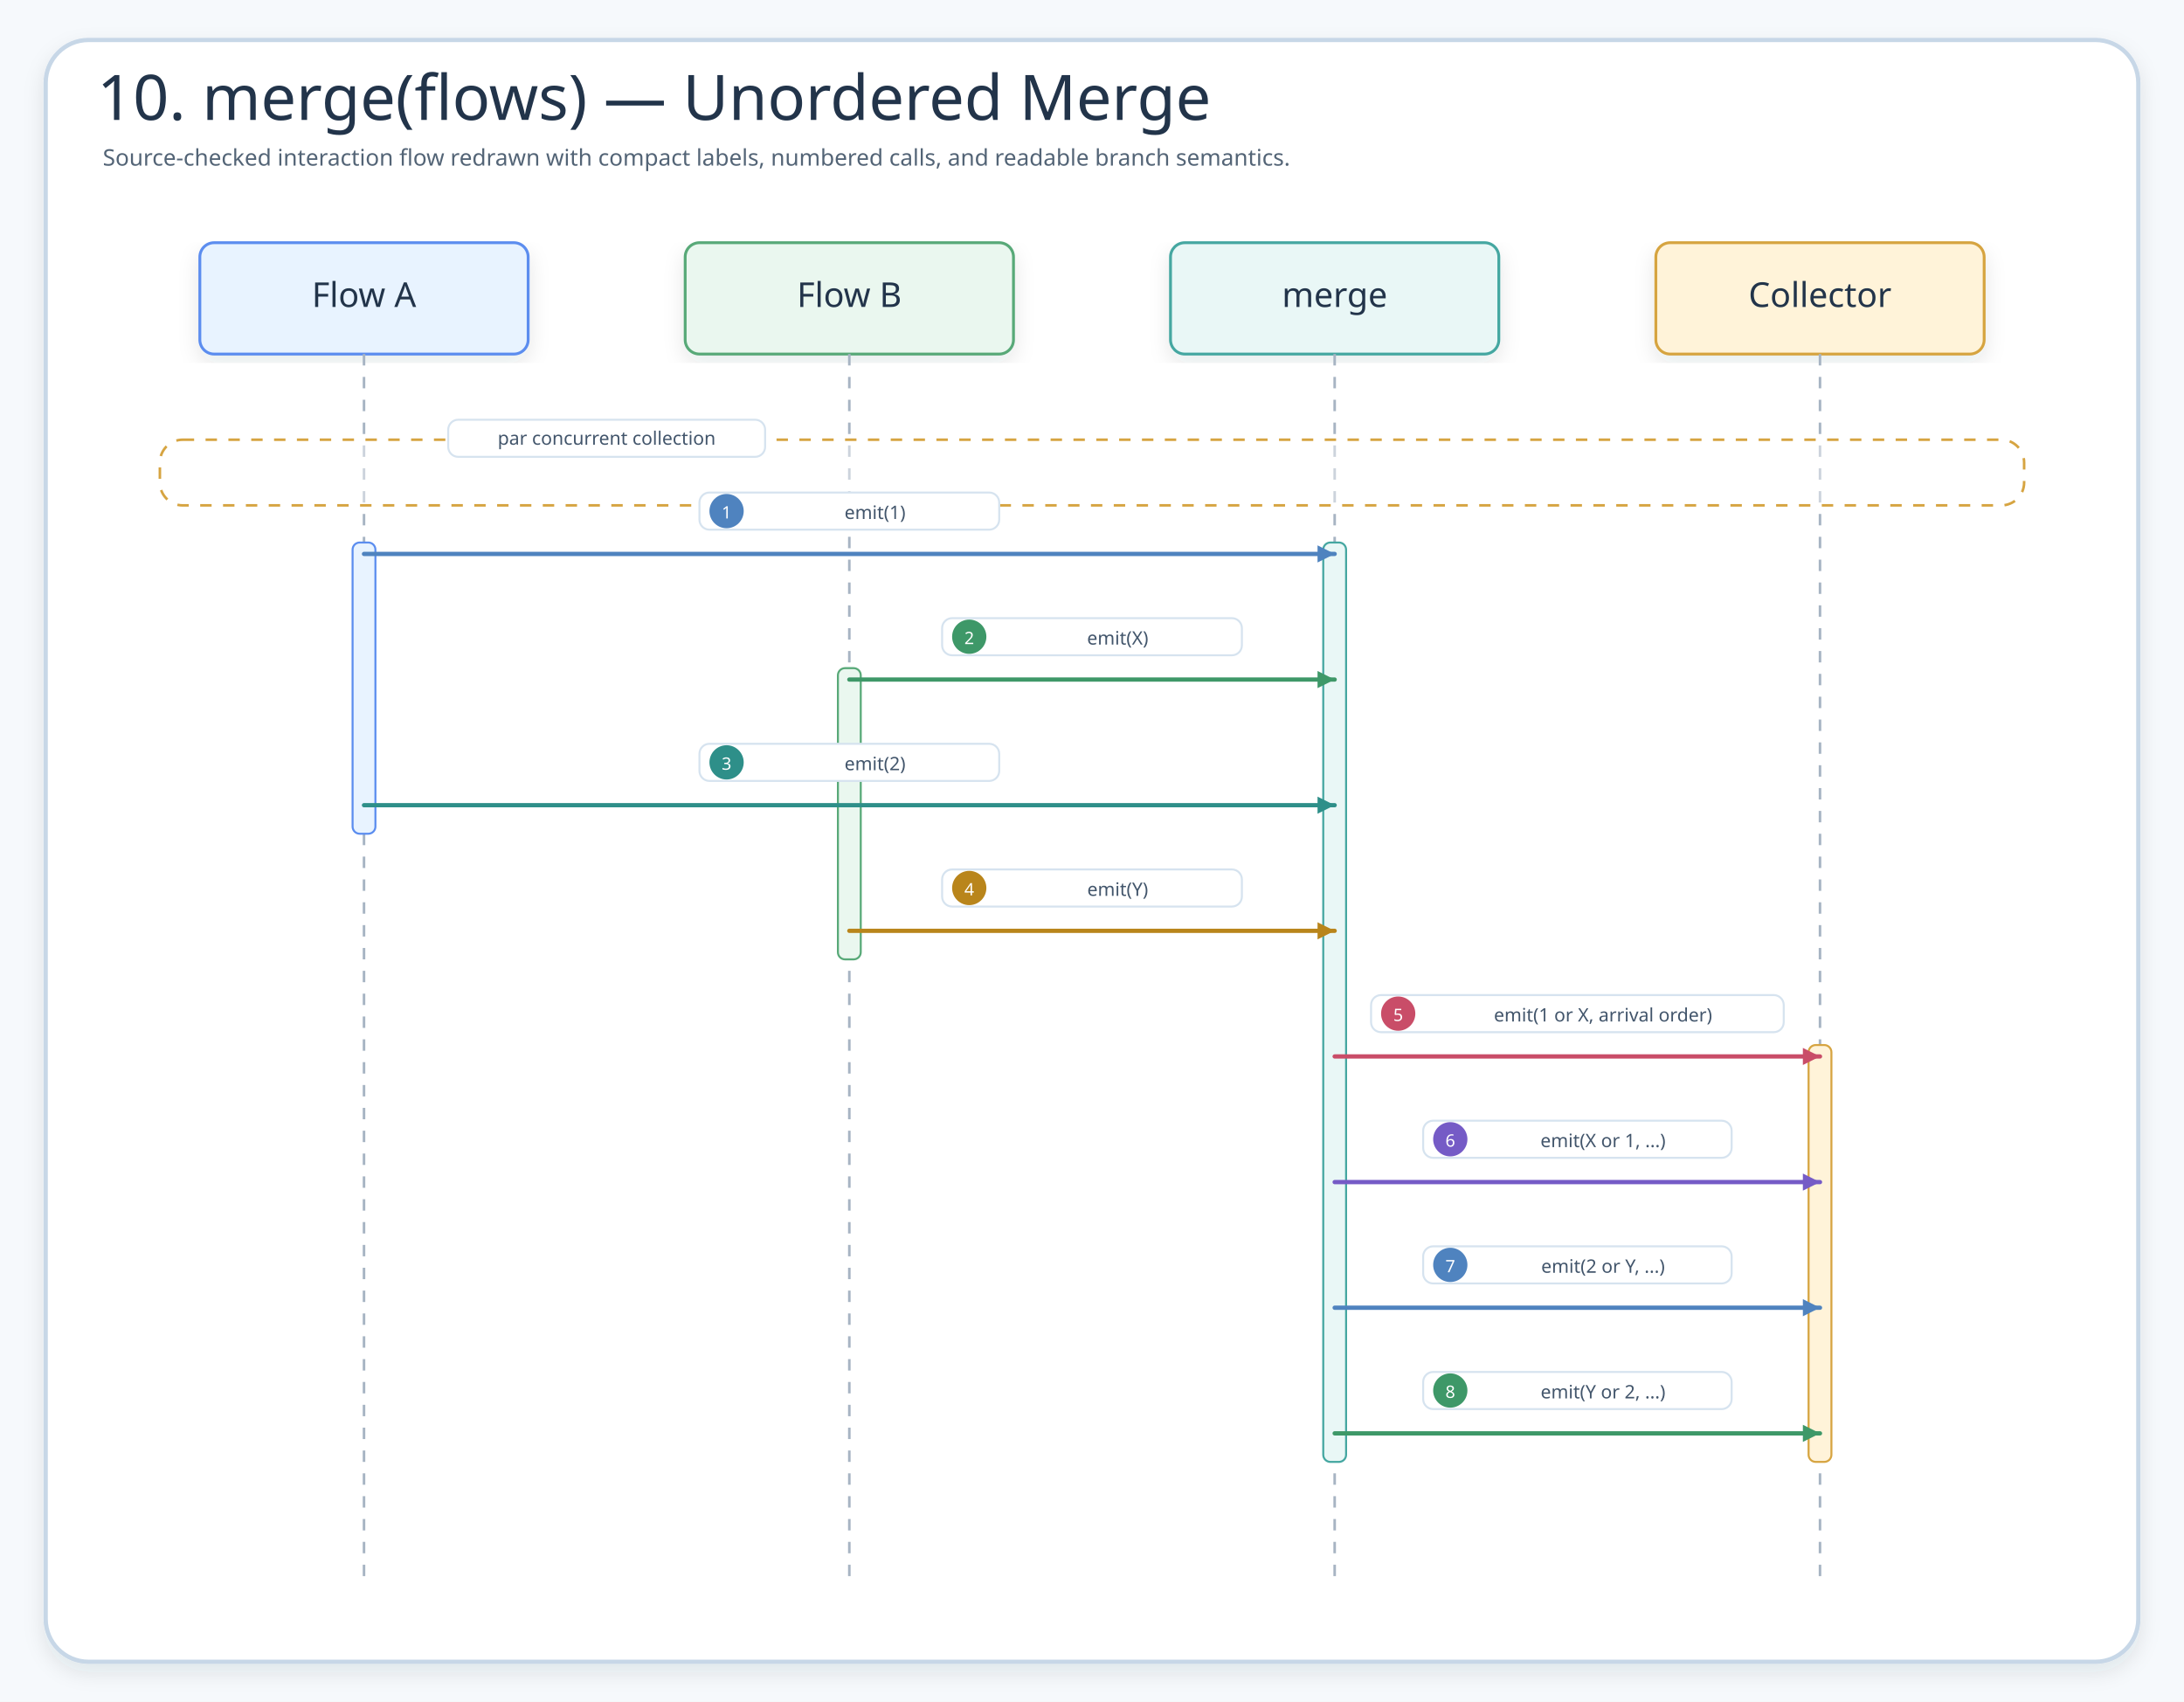
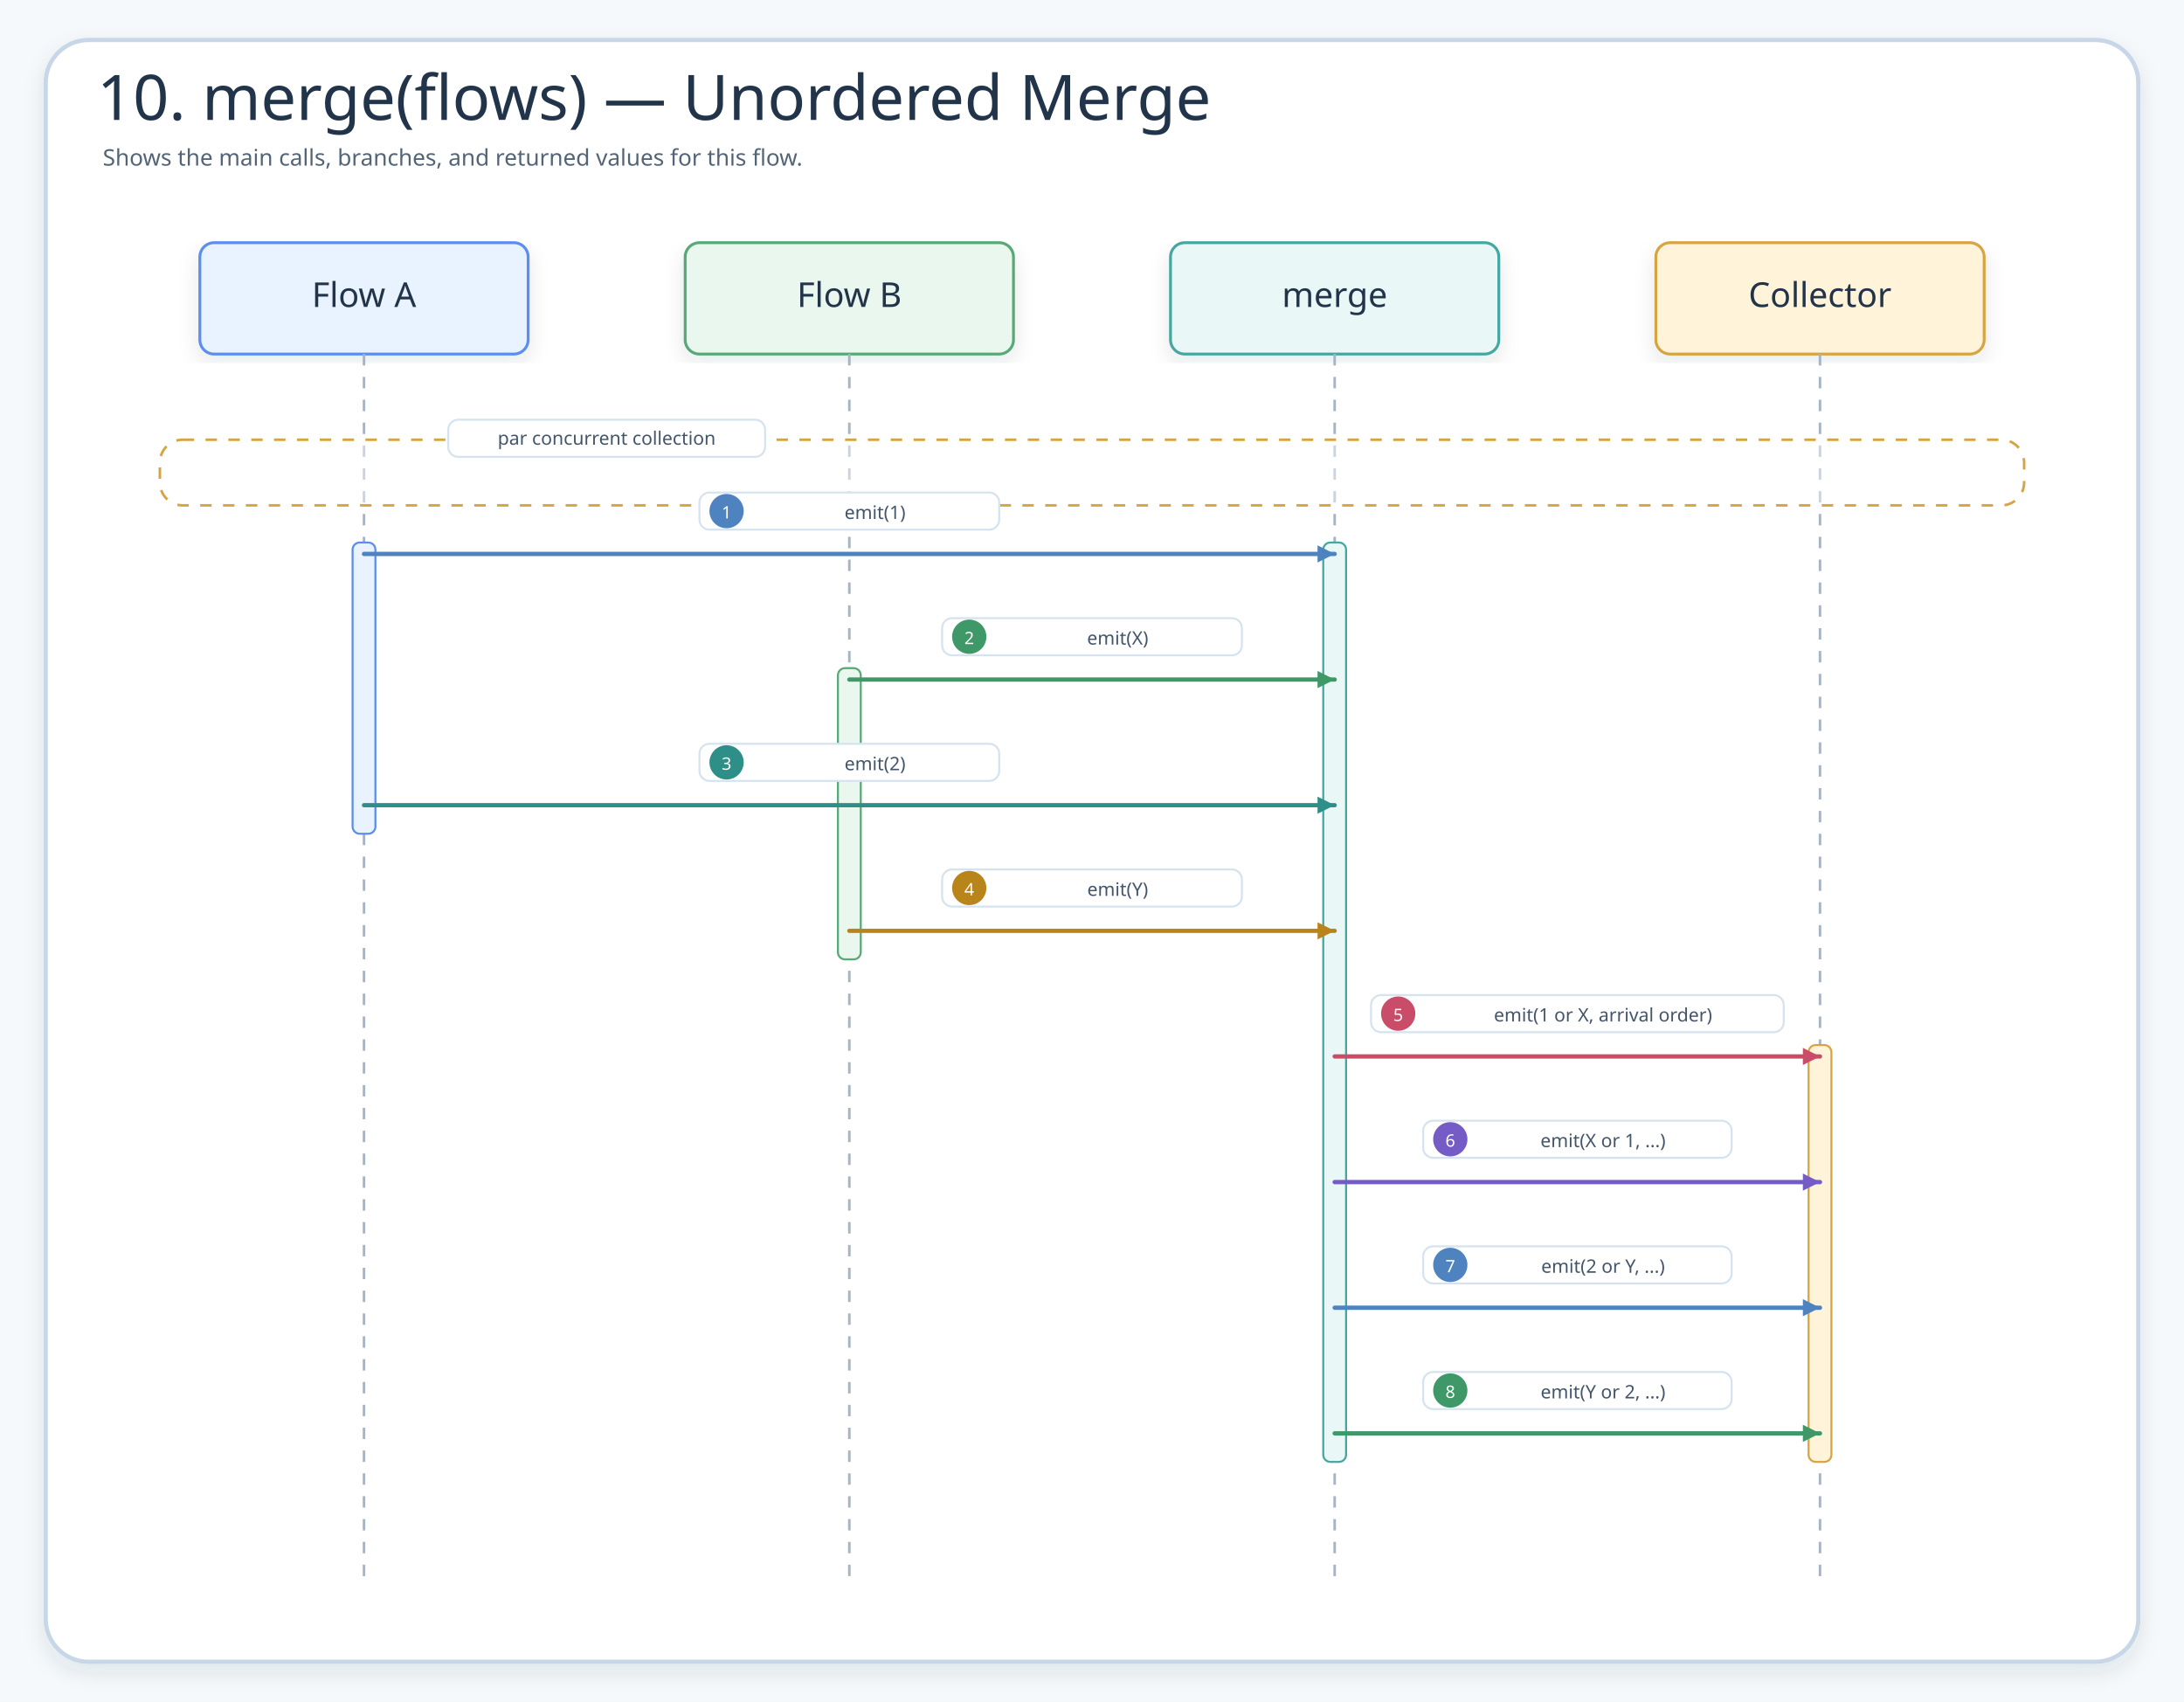
<svg xmlns="http://www.w3.org/2000/svg" width="1530" height="1192" viewBox="0 0 1530 1192" role="img" aria-label="10. merge(flows) — Unordered Merge">
  <defs>
    <filter id="shadow" x="-8%" y="-8%" width="116%" height="116%">
      <feDropShadow dx="0" dy="6" stdDeviation="7" flood-color="#203040" flood-opacity="0.10" />
    </filter>
    <marker id="seqArrow-blue" markerWidth="5" markerHeight="5" refX="4.5" refY="2.5" orient="auto" markerUnits="strokeWidth">
      <path d="M 0.5 0.5 L 4.5 2.5 L 0.5 4.5 Z" fill="#4F83BF" />
    </marker>
    <marker id="seqArrow-green" markerWidth="5" markerHeight="5" refX="4.5" refY="2.5" orient="auto" markerUnits="strokeWidth">
      <path d="M 0.5 0.5 L 4.5 2.5 L 0.5 4.5 Z" fill="#3E9868" />
    </marker>
    <marker id="seqArrow-teal" markerWidth="5" markerHeight="5" refX="4.5" refY="2.5" orient="auto" markerUnits="strokeWidth">
      <path d="M 0.5 0.5 L 4.5 2.5 L 0.5 4.5 Z" fill="#2E8F89" />
    </marker>
    <marker id="seqArrow-amber" markerWidth="5" markerHeight="5" refX="4.5" refY="2.5" orient="auto" markerUnits="strokeWidth">
      <path d="M 0.5 0.5 L 4.5 2.5 L 0.5 4.5 Z" fill="#B9851B" />
    </marker>
    <marker id="seqArrow-pink" markerWidth="5" markerHeight="5" refX="4.5" refY="2.5" orient="auto" markerUnits="strokeWidth">
      <path d="M 0.5 0.5 L 4.5 2.5 L 0.5 4.5 Z" fill="#C94D68" />
    </marker>
    <marker id="seqArrow-purple" markerWidth="5" markerHeight="5" refX="4.5" refY="2.5" orient="auto" markerUnits="strokeWidth">
      <path d="M 0.5 0.5 L 4.5 2.5 L 0.5 4.5 Z" fill="#755BC6" />
    </marker>
    <marker id="seqArrow-gray" markerWidth="5" markerHeight="5" refX="4.5" refY="2.5" orient="auto" markerUnits="strokeWidth">
      <path d="M 0.5 0.5 L 4.5 2.5 L 0.5 4.5 Z" fill="#758297" />
    </marker>
    <style>
    .canvas{fill:#F6F9FC}.frame{fill:#fff;stroke:#C7D7E7;stroke-width:3;filter:url(#shadow)}
    .title{font-family:"Architects Daughter";font-size:44px;fill:#22344A}.subtitle{font-family:"Comic Mono";font-size:16px;fill:#536476}
    .card{filter:url(#shadow);stroke-width:2}.cardTitle{font-family:"Architects Daughter";font-size:24px;fill:#22344A}.detail{font-family:"Comic Mono";font-size:13px;fill:#42556B}
    .lifeline{stroke:#A7B4C3;stroke-width:1.8;stroke-dasharray:8 8}.seq{fill:none;stroke-width:3;stroke-linecap:round}.seqReturn{fill:none;stroke-width:2.7;stroke-linecap:round;stroke-dasharray:8 7}
    .labelPill{fill:#fff;stroke:#D6E3EF;stroke-width:1.4}.altBox{fill:#FFFFFF;fill-opacity:.42;stroke:#D6A441;stroke-width:1.8;stroke-dasharray:8 8}
  </style>
  </defs>
  <rect class="canvas" width="1530" height="1192" />
  <rect class="frame" x="32" y="28" width="1466" height="1136" rx="30" />
  <text class="title" x="68" y="84">10. merge(flows) — Unordered Merge</text>
-   <text class="subtitle" x="72" y="116">Source-checked interaction flow redrawn with compact labels, numbered calls, and readable branch semantics.</text>
+   <text class="subtitle" x="72" y="116">Shows the main calls, branches, and returned values for this flow.</text>
  <g id="seq-flow-a">
    <rect class="card" x="140" y="170" width="230" height="78" rx="10" fill="#E8F3FF" stroke="#5B8DEF" />
    <text class="cardTitle" x="255" y="215" text-anchor="middle">Flow A</text>
    <line class="lifeline" x1="255" y1="248" x2="255" y2="1108" />
  </g>
  <g id="seq-flow-b">
    <rect class="card" x="480" y="170" width="230" height="78" rx="10" fill="#EAF7EF" stroke="#58A978" />
    <text class="cardTitle" x="595" y="215" text-anchor="middle">Flow B</text>
    <line class="lifeline" x1="595" y1="248" x2="595" y2="1108" />
  </g>
  <g id="seq-merge">
    <rect class="card" x="820" y="170" width="230" height="78" rx="10" fill="#E9F7F6" stroke="#45A7A1" />
    <text class="cardTitle" x="935" y="215" text-anchor="middle">merge</text>
    <line class="lifeline" x1="935" y1="248" x2="935" y2="1108" />
  </g>
  <g id="seq-collector">
    <rect class="card" x="1160" y="170" width="230" height="78" rx="10" fill="#FFF3D9" stroke="#D6A441" />
    <text class="cardTitle" x="1275" y="215" text-anchor="middle">Collector</text>
    <line class="lifeline" x1="1275" y1="248" x2="1275" y2="1108" />
  </g>
  <g>
    <rect class="altBox" x="112" y="308" width="1306" height="46" rx="16" />
    <rect class="labelPill branchPill" x="314" y="294" width="222" height="26" rx="7" />
    <text class="detail" x="425" y="307" text-anchor="middle" dominant-baseline="middle">par concurrent collection</text>
  </g>
  <rect x="247" y="380" width="16" height="204" rx="5" fill="#E8F3FF" stroke="#5B8DEF" stroke-width="1.4" />
  <rect x="587" y="468" width="16" height="204" rx="5" fill="#EAF7EF" stroke="#58A978" stroke-width="1.4" />
  <rect x="927" y="380" width="16" height="644" rx="5" fill="#E9F7F6" stroke="#45A7A1" stroke-width="1.4" />
  <rect x="1267" y="732" width="16" height="292" rx="5" fill="#FFF3D9" stroke="#D6A441" stroke-width="1.4" />
  <g id="m1">
    <rect class="labelPill" x="490" y="345" width="210" height="26" rx="7" />
    <circle cx="509" cy="358" r="12" fill="#4F83BF" />
    <text class="detail" x="509" y="359" text-anchor="middle" dominant-baseline="middle" style="fill:#fff;font-size:12px">1</text>
    <text class="detail" x="613" y="359" text-anchor="middle" dominant-baseline="middle">emit(1)</text>
    <path class="seq" d="M255 388 L935 388" stroke="#4F83BF" marker-end="url(#seqArrow-blue)" />
  </g>
  <g id="m2">
    <rect class="labelPill" x="660" y="433" width="210" height="26" rx="7" />
    <circle cx="679" cy="446" r="12" fill="#3E9868" />
    <text class="detail" x="679" y="447" text-anchor="middle" dominant-baseline="middle" style="fill:#fff;font-size:12px">2</text>
    <text class="detail" x="783" y="447" text-anchor="middle" dominant-baseline="middle">emit(X)</text>
    <path class="seq" d="M595 476 L935 476" stroke="#3E9868" marker-end="url(#seqArrow-green)" />
  </g>
  <g id="m3">
    <rect class="labelPill" x="490" y="521" width="210" height="26" rx="7" />
    <circle cx="509" cy="534" r="12" fill="#2E8F89" />
    <text class="detail" x="509" y="535" text-anchor="middle" dominant-baseline="middle" style="fill:#fff;font-size:12px">3</text>
    <text class="detail" x="613" y="535" text-anchor="middle" dominant-baseline="middle">emit(2)</text>
    <path class="seq" d="M255 564 L935 564" stroke="#2E8F89" marker-end="url(#seqArrow-teal)" />
  </g>
  <g id="m4">
    <rect class="labelPill" x="660" y="609" width="210" height="26" rx="7" />
    <circle cx="679" cy="622" r="12" fill="#B9851B" />
    <text class="detail" x="679" y="623" text-anchor="middle" dominant-baseline="middle" style="fill:#fff;font-size:12px">4</text>
    <text class="detail" x="783" y="623" text-anchor="middle" dominant-baseline="middle">emit(Y)</text>
    <path class="seq" d="M595 652 L935 652" stroke="#B9851B" marker-end="url(#seqArrow-amber)" />
  </g>
  <g id="m5">
    <rect class="labelPill" x="960.5" y="697" width="289.1" height="26" rx="7" />
    <circle cx="979.5" cy="710" r="12" fill="#C94D68" />
    <text class="detail" x="979.5" y="711" text-anchor="middle" dominant-baseline="middle" style="fill:#fff;font-size:12px">5</text>
    <text class="detail" x="1123" y="711" text-anchor="middle" dominant-baseline="middle">emit(1 or X, arrival order)</text>
    <path class="seq" d="M935 740 L1275 740" stroke="#C94D68" marker-end="url(#seqArrow-pink)" />
  </g>
  <g id="m6">
    <rect class="labelPill" x="997" y="785" width="216.1" height="26" rx="7" />
    <circle cx="1016" cy="798" r="12" fill="#755BC6" />
    <text class="detail" x="1016" y="799" text-anchor="middle" dominant-baseline="middle" style="fill:#fff;font-size:12px">6</text>
    <text class="detail" x="1123" y="799" text-anchor="middle" dominant-baseline="middle">emit(X or 1, ...)</text>
    <path class="seq" d="M935 828 L1275 828" stroke="#755BC6" marker-end="url(#seqArrow-purple)" />
  </g>
  <g id="m7">
    <rect class="labelPill" x="997" y="873" width="216.1" height="26" rx="7" />
    <circle cx="1016" cy="886" r="12" fill="#4F83BF" />
    <text class="detail" x="1016" y="887" text-anchor="middle" dominant-baseline="middle" style="fill:#fff;font-size:12px">7</text>
    <text class="detail" x="1123" y="887" text-anchor="middle" dominant-baseline="middle">emit(2 or Y, ...)</text>
    <path class="seq" d="M935 916 L1275 916" stroke="#4F83BF" marker-end="url(#seqArrow-blue)" />
  </g>
  <g id="m8">
    <rect class="labelPill" x="997" y="961" width="216.1" height="26" rx="7" />
    <circle cx="1016" cy="974" r="12" fill="#3E9868" />
    <text class="detail" x="1016" y="975" text-anchor="middle" dominant-baseline="middle" style="fill:#fff;font-size:12px">8</text>
    <text class="detail" x="1123" y="975" text-anchor="middle" dominant-baseline="middle">emit(Y or 2, ...)</text>
    <path class="seq" d="M935 1004 L1275 1004" stroke="#3E9868" marker-end="url(#seqArrow-green)" />
  </g>
</svg>
